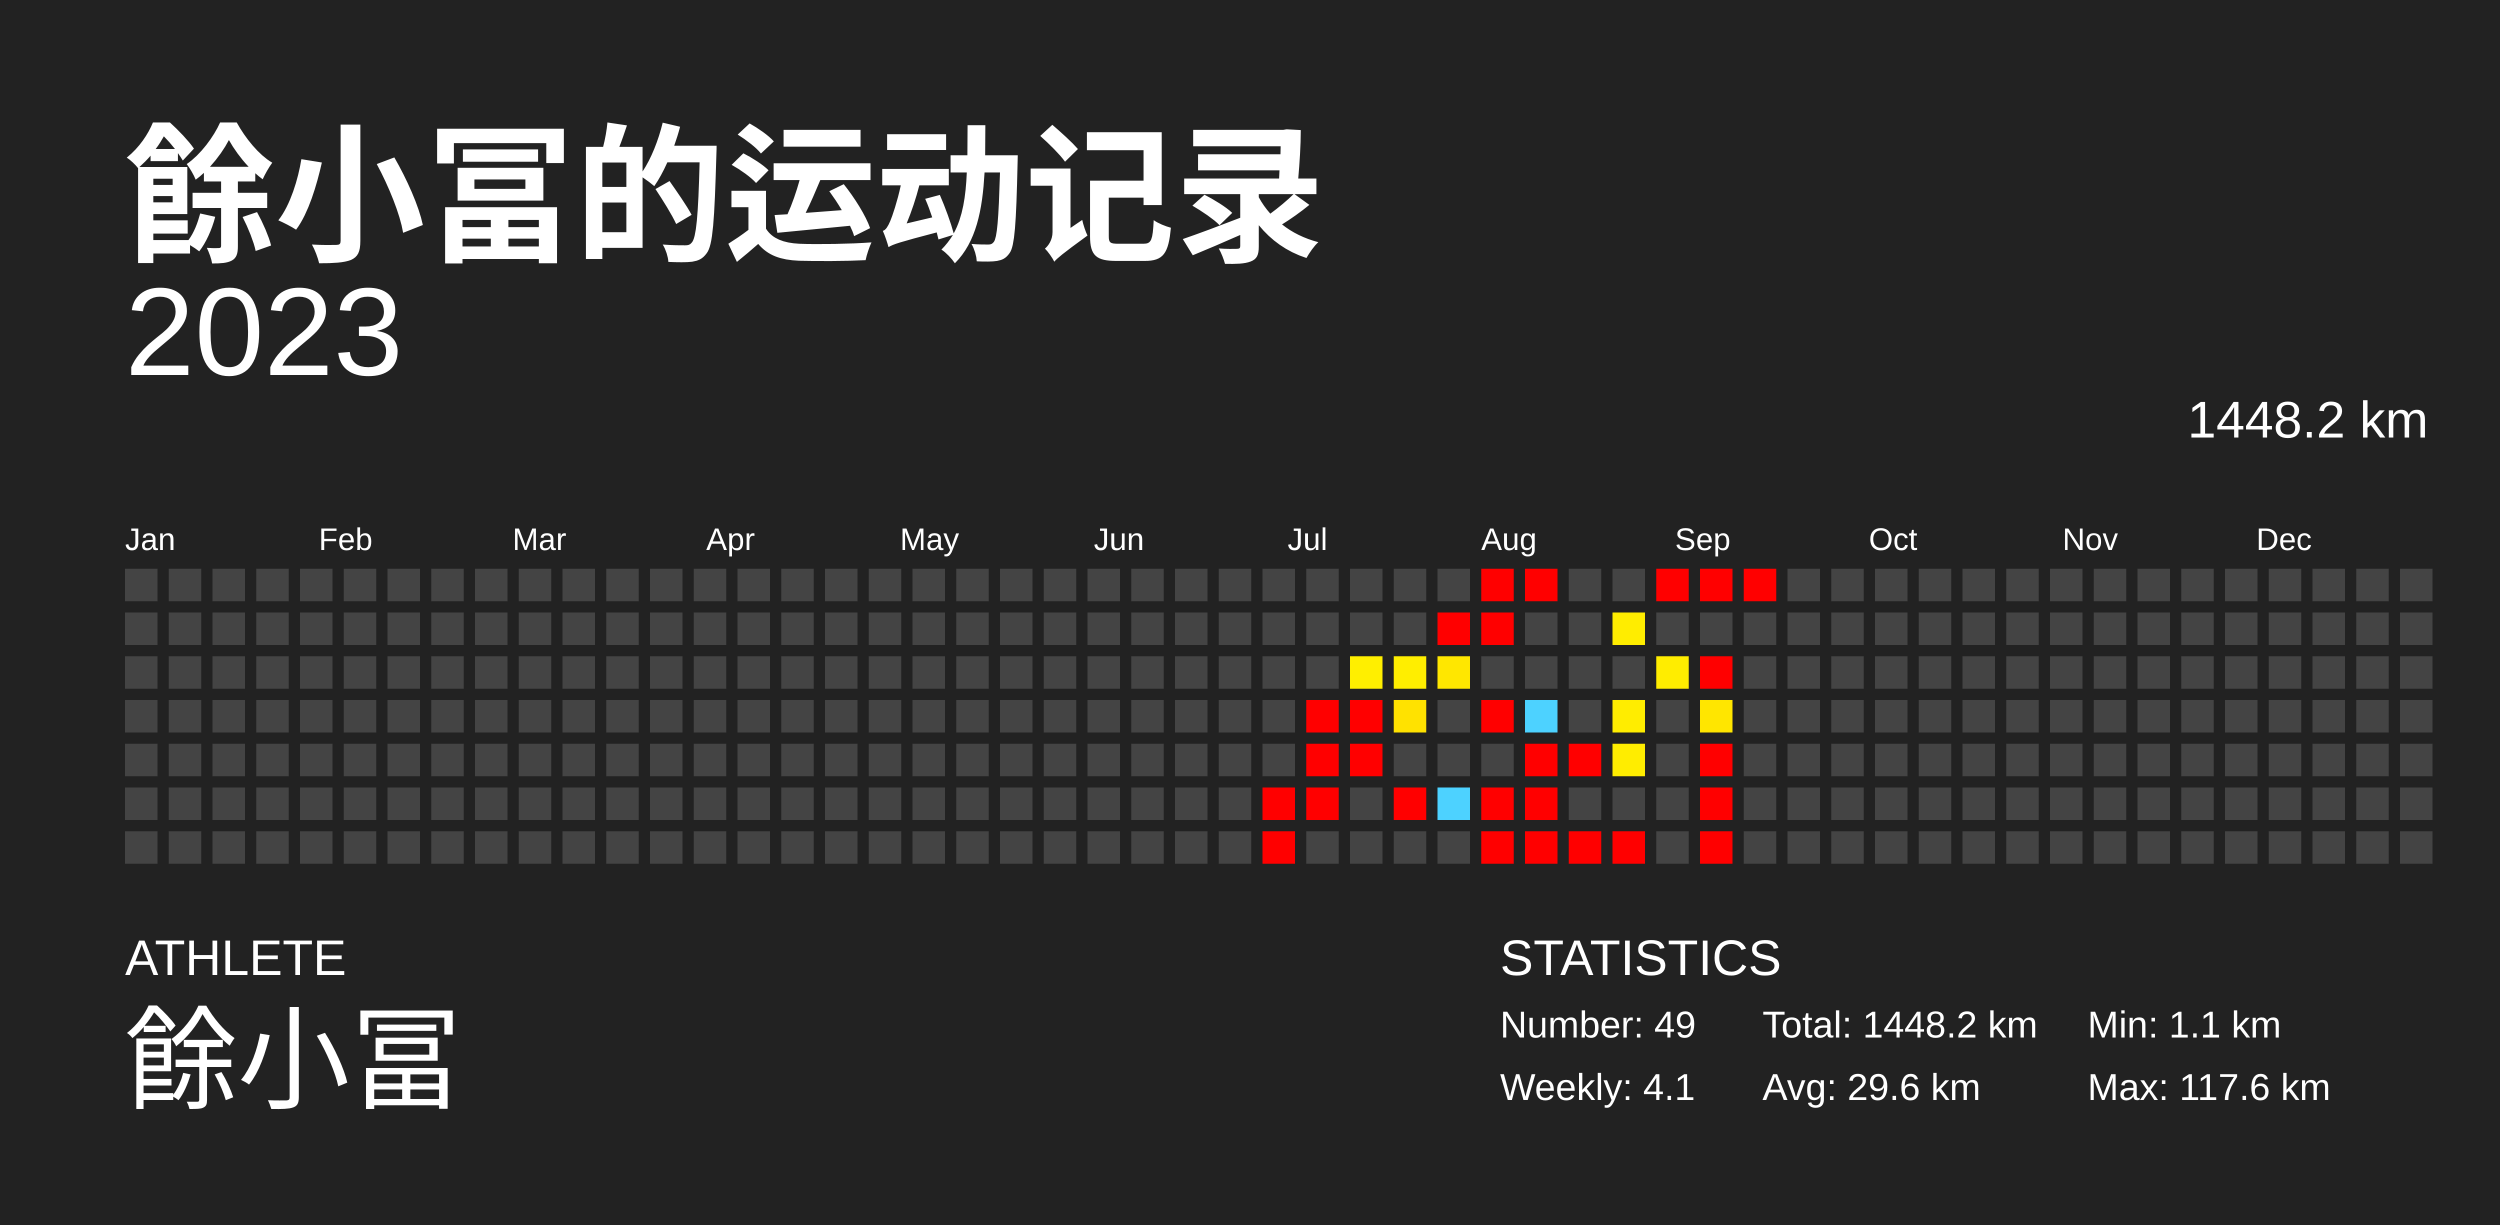
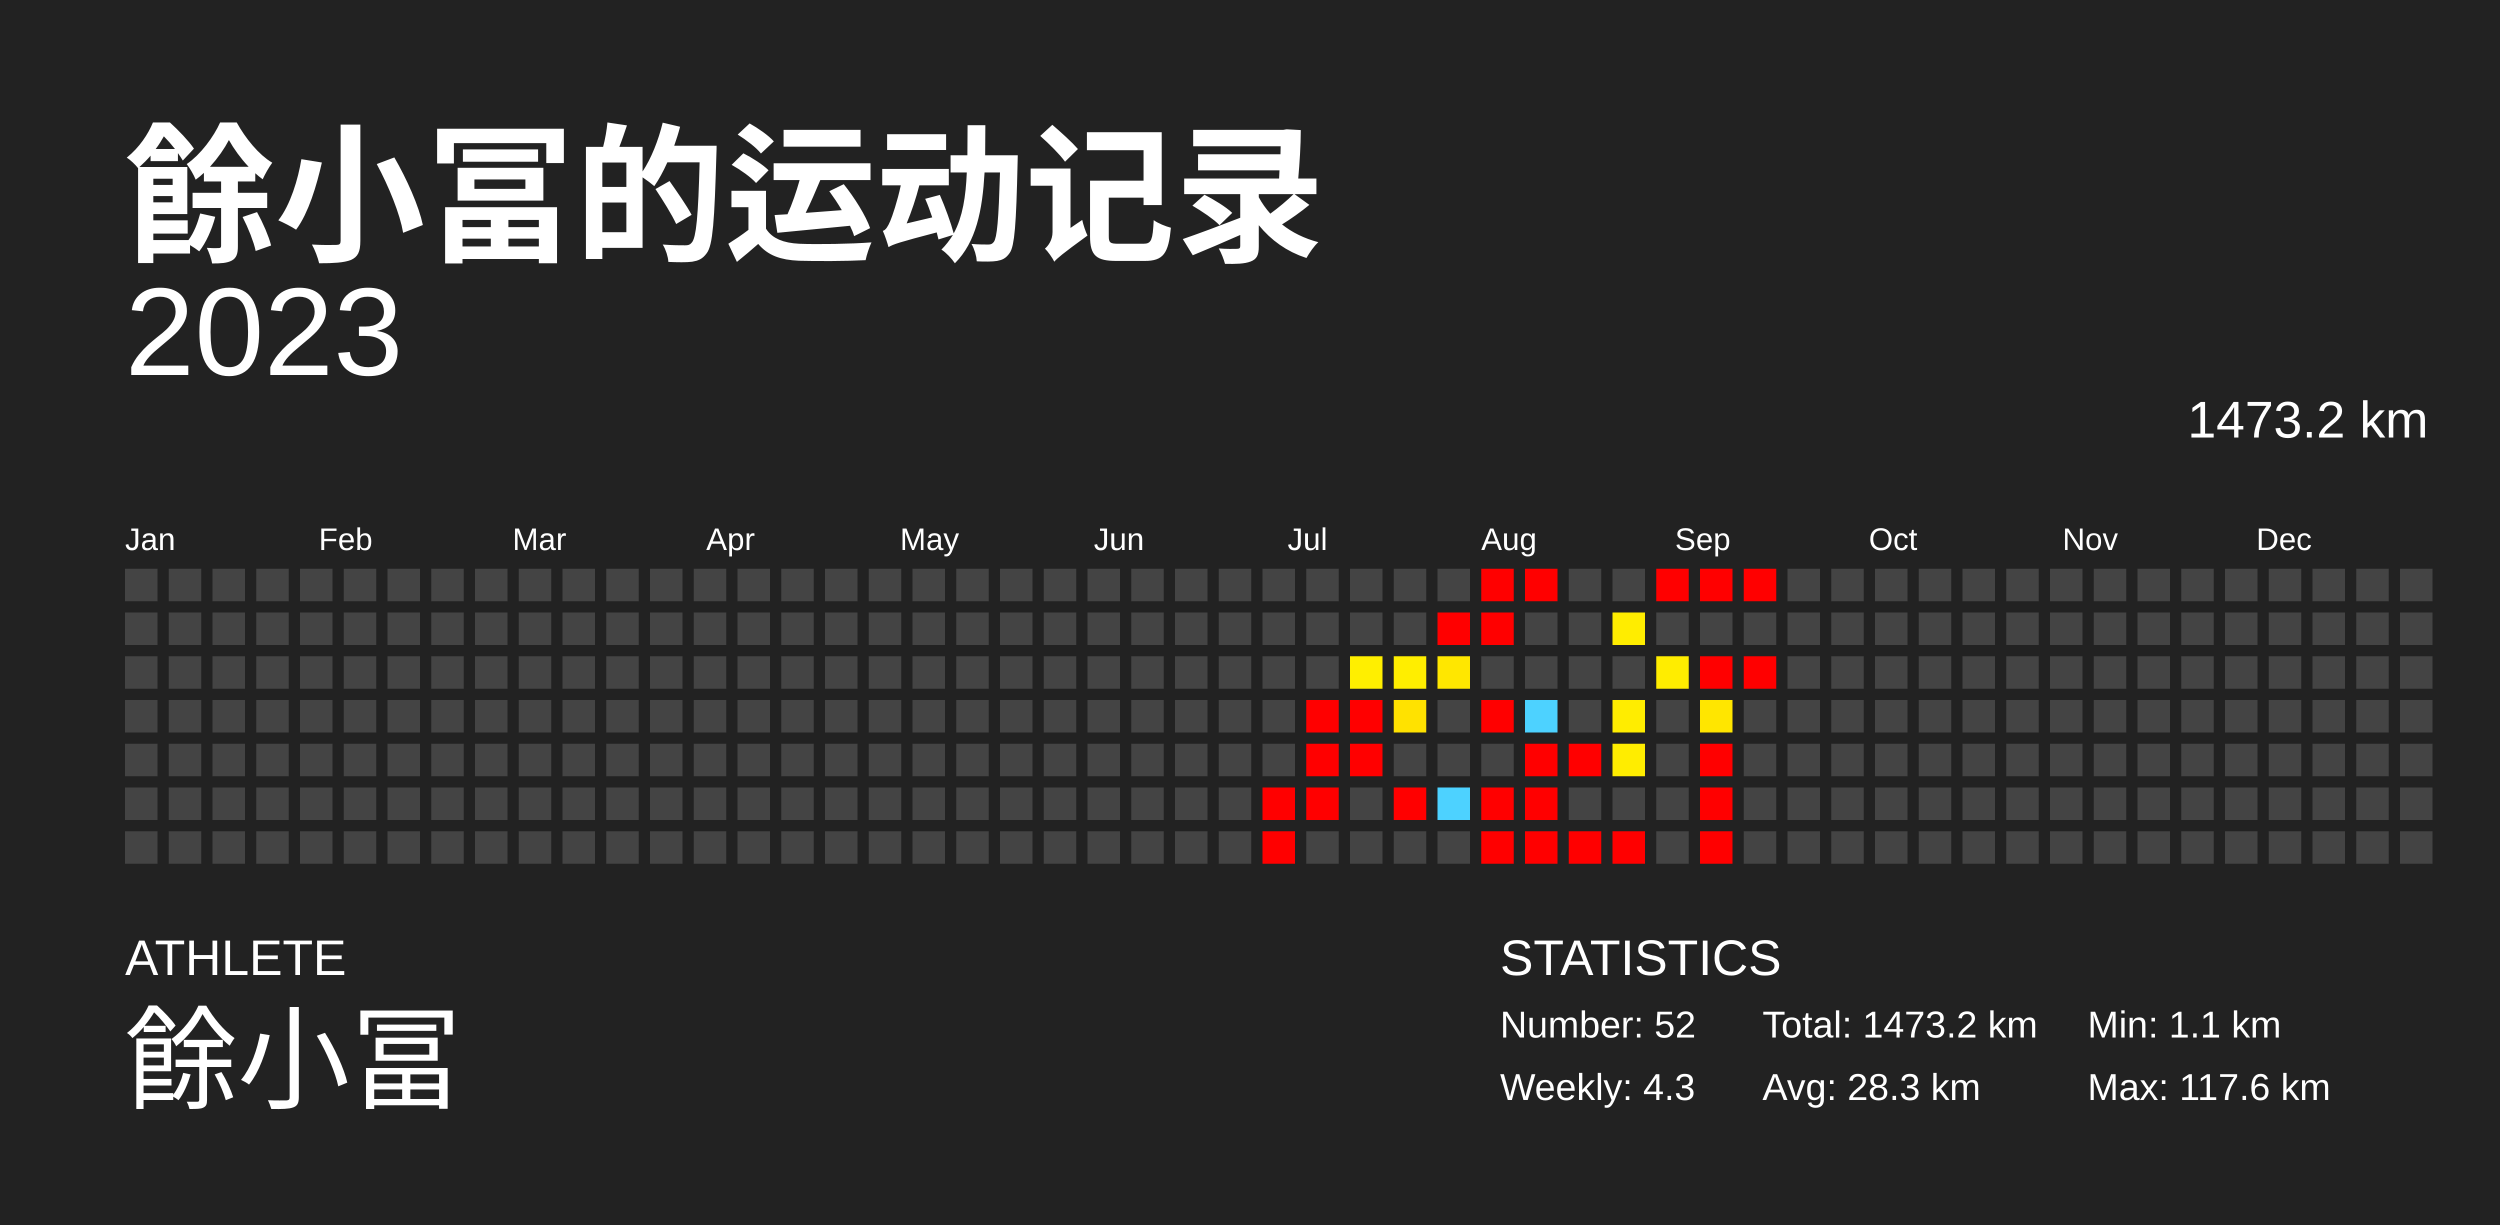
<svg xmlns="http://www.w3.org/2000/svg" baseProfile="full" height="98mm" version="1.1" viewBox="0,0,200,98" width="200mm">
  <defs />
  <rect fill="#222222" height="98" width="200" x="0" y="0" />
  <text fill="#FFFFFF" style="font-size:12px; font-family:Arial; font-weight:bold;" x="10" y="20">餘小冨的运动记录</text>
  <text fill="#FFFFFF" style="font-size:4px; font-family:Arial" x="10" y="78">ATHLETE</text>
  <text fill="#FFFFFF" style="font-size:9px; font-family:Arial" x="10" y="88">餘小冨</text>
  <text fill="#FFFFFF" style="font-size:4px; font-family:Arial" x="120" y="78">STATISTICS</text>
-   <text fill="#FFFFFF" style="font-size:3px; font-family:Arial" x="120" y="83">Number: 49</text>
-   <text fill="#FFFFFF" style="font-size:3px; font-family:Arial" x="120" y="88">Weekly: 4.1</text>
-   <text fill="#FFFFFF" style="font-size:3px; font-family:Arial" x="141" y="83">Total: 1448.2 km</text>
-   <text fill="#FFFFFF" style="font-size:3px; font-family:Arial" x="141" y="88">Avg: 29.6 km</text>
+   <text fill="#FFFFFF" style="font-size:3px; font-family:Arial" x="120" y="83">Number: 52</text>
+   <text fill="#FFFFFF" style="font-size:3px; font-family:Arial" x="120" y="88">Weekly: 4.3</text>
+   <text fill="#FFFFFF" style="font-size:3px; font-family:Arial" x="141" y="83">Total: 1473.2 km</text>
+   <text fill="#FFFFFF" style="font-size:3px; font-family:Arial" x="141" y="88">Avg: 28.3 km</text>
  <text fill="#FFFFFF" style="font-size:3px; font-family:Arial" x="167" y="83">Min: 1.1 km</text>
  <text fill="#FFFFFF" style="font-size:3px; font-family:Arial" x="167" y="88">Max: 117.6 km</text>
  <text alignment-baseline="hanging" fill="#FFFFFF" style="font-size:10.0px; font-family:Arial;" x="10" y="30">2023</text>
-   <text alignment-baseline="hanging" fill="#FFFFFF" style="font-size:4.125px; font-family:Arial;" x="175" y="35">1448.2 km</text>
+   <text alignment-baseline="hanging" fill="#FFFFFF" style="font-size:4.125px; font-family:Arial;" x="175" y="35">1473.2 km</text>
  <text fill="#FFFFFF" style="font-size:2.5px; font-family:Arial" x="10.0" y="44">Jan</text>
  <text fill="#FFFFFF" style="font-size:2.5px; font-family:Arial" x="25.5" y="44">Feb</text>
  <text fill="#FFFFFF" style="font-size:2.5px; font-family:Arial" x="41.0" y="44">Mar</text>
  <text fill="#FFFFFF" style="font-size:2.5px; font-family:Arial" x="56.5" y="44">Apr</text>
  <text fill="#FFFFFF" style="font-size:2.5px; font-family:Arial" x="72.0" y="44">May</text>
  <text fill="#FFFFFF" style="font-size:2.5px; font-family:Arial" x="87.5" y="44">Jun</text>
  <text fill="#FFFFFF" style="font-size:2.5px; font-family:Arial" x="103.0" y="44">Jul</text>
  <text fill="#FFFFFF" style="font-size:2.5px; font-family:Arial" x="118.5" y="44">Aug</text>
  <text fill="#FFFFFF" style="font-size:2.5px; font-family:Arial" x="134.0" y="44">Sep</text>
  <text fill="#FFFFFF" style="font-size:2.5px; font-family:Arial" x="149.5" y="44">Oct</text>
  <text fill="#FFFFFF" style="font-size:2.5px; font-family:Arial" x="165.0" y="44">Nov</text>
  <text fill="#FFFFFF" style="font-size:2.5px; font-family:Arial" x="180.5" y="44">Dec</text>
  <rect fill="#444444" height="2.6" width="2.6" x="10.0" y="45.5" />
  <rect fill="#444444" height="2.6" width="2.6" x="10.0" y="49.0" />
  <rect fill="#444444" height="2.6" width="2.6" x="10.0" y="52.5" />
  <rect fill="#444444" height="2.6" width="2.6" x="10.0" y="56.0" />
  <rect fill="#444444" height="2.6" width="2.6" x="10.0" y="59.5" />
  <rect fill="#444444" height="2.6" width="2.6" x="10.0" y="63.0" />
  <rect fill="#444444" height="2.6" width="2.6" x="10.0" y="66.5" />
  <rect fill="#444444" height="2.6" width="2.6" x="13.5" y="45.5" />
  <rect fill="#444444" height="2.6" width="2.6" x="13.5" y="49.0" />
  <rect fill="#444444" height="2.6" width="2.6" x="13.5" y="52.5" />
  <rect fill="#444444" height="2.6" width="2.6" x="13.5" y="56.0" />
  <rect fill="#444444" height="2.6" width="2.6" x="13.5" y="59.5" />
  <rect fill="#444444" height="2.6" width="2.6" x="13.5" y="63.0" />
  <rect fill="#444444" height="2.6" width="2.6" x="13.5" y="66.5" />
  <rect fill="#444444" height="2.6" width="2.6" x="17.0" y="45.5" />
  <rect fill="#444444" height="2.6" width="2.6" x="17.0" y="49.0" />
  <rect fill="#444444" height="2.6" width="2.6" x="17.0" y="52.5" />
  <rect fill="#444444" height="2.6" width="2.6" x="17.0" y="56.0" />
  <rect fill="#444444" height="2.6" width="2.6" x="17.0" y="59.5" />
  <rect fill="#444444" height="2.6" width="2.6" x="17.0" y="63.0" />
  <rect fill="#444444" height="2.6" width="2.6" x="17.0" y="66.5" />
  <rect fill="#444444" height="2.6" width="2.6" x="20.5" y="45.5" />
  <rect fill="#444444" height="2.6" width="2.6" x="20.5" y="49.0" />
  <rect fill="#444444" height="2.6" width="2.6" x="20.5" y="52.5" />
  <rect fill="#444444" height="2.6" width="2.6" x="20.5" y="56.0" />
  <rect fill="#444444" height="2.6" width="2.6" x="20.5" y="59.5" />
  <rect fill="#444444" height="2.6" width="2.6" x="20.5" y="63.0" />
  <rect fill="#444444" height="2.6" width="2.6" x="20.5" y="66.5" />
  <rect fill="#444444" height="2.6" width="2.6" x="24.0" y="45.5" />
  <rect fill="#444444" height="2.6" width="2.6" x="24.0" y="49.0" />
  <rect fill="#444444" height="2.6" width="2.6" x="24.0" y="52.5" />
  <rect fill="#444444" height="2.6" width="2.6" x="24.0" y="56.0" />
  <rect fill="#444444" height="2.6" width="2.6" x="24.0" y="59.5" />
  <rect fill="#444444" height="2.6" width="2.6" x="24.0" y="63.0" />
  <rect fill="#444444" height="2.6" width="2.6" x="24.0" y="66.5" />
  <rect fill="#444444" height="2.6" width="2.6" x="27.5" y="45.5" />
  <rect fill="#444444" height="2.6" width="2.6" x="27.5" y="49.0" />
  <rect fill="#444444" height="2.6" width="2.6" x="27.5" y="52.5" />
  <rect fill="#444444" height="2.6" width="2.6" x="27.5" y="56.0" />
  <rect fill="#444444" height="2.6" width="2.6" x="27.5" y="59.5" />
  <rect fill="#444444" height="2.6" width="2.6" x="27.5" y="63.0" />
  <rect fill="#444444" height="2.6" width="2.6" x="27.5" y="66.5" />
  <rect fill="#444444" height="2.6" width="2.6" x="31.0" y="45.5" />
  <rect fill="#444444" height="2.6" width="2.6" x="31.0" y="49.0" />
  <rect fill="#444444" height="2.6" width="2.6" x="31.0" y="52.5" />
  <rect fill="#444444" height="2.6" width="2.6" x="31.0" y="56.0" />
  <rect fill="#444444" height="2.6" width="2.6" x="31.0" y="59.5" />
  <rect fill="#444444" height="2.6" width="2.6" x="31.0" y="63.0" />
  <rect fill="#444444" height="2.6" width="2.6" x="31.0" y="66.5" />
  <rect fill="#444444" height="2.6" width="2.6" x="34.5" y="45.5" />
  <rect fill="#444444" height="2.6" width="2.6" x="34.5" y="49.0" />
  <rect fill="#444444" height="2.6" width="2.6" x="34.5" y="52.5" />
  <rect fill="#444444" height="2.6" width="2.6" x="34.5" y="56.0" />
  <rect fill="#444444" height="2.6" width="2.6" x="34.5" y="59.5" />
  <rect fill="#444444" height="2.6" width="2.6" x="34.5" y="63.0" />
  <rect fill="#444444" height="2.6" width="2.6" x="34.5" y="66.5" />
  <rect fill="#444444" height="2.6" width="2.6" x="38.0" y="45.5" />
  <rect fill="#444444" height="2.6" width="2.6" x="38.0" y="49.0" />
  <rect fill="#444444" height="2.6" width="2.6" x="38.0" y="52.5" />
  <rect fill="#444444" height="2.6" width="2.6" x="38.0" y="56.0" />
  <rect fill="#444444" height="2.6" width="2.6" x="38.0" y="59.5" />
  <rect fill="#444444" height="2.6" width="2.6" x="38.0" y="63.0" />
  <rect fill="#444444" height="2.6" width="2.6" x="38.0" y="66.5" />
  <rect fill="#444444" height="2.6" width="2.6" x="41.5" y="45.5" />
  <rect fill="#444444" height="2.6" width="2.6" x="41.5" y="49.0" />
  <rect fill="#444444" height="2.6" width="2.6" x="41.5" y="52.5" />
  <rect fill="#444444" height="2.6" width="2.6" x="41.5" y="56.0" />
  <rect fill="#444444" height="2.6" width="2.6" x="41.5" y="59.5" />
  <rect fill="#444444" height="2.6" width="2.6" x="41.5" y="63.0" />
  <rect fill="#444444" height="2.6" width="2.6" x="41.5" y="66.5" />
  <rect fill="#444444" height="2.6" width="2.6" x="45.0" y="45.5" />
  <rect fill="#444444" height="2.6" width="2.6" x="45.0" y="49.0" />
  <rect fill="#444444" height="2.6" width="2.6" x="45.0" y="52.5" />
  <rect fill="#444444" height="2.6" width="2.6" x="45.0" y="56.0" />
  <rect fill="#444444" height="2.6" width="2.6" x="45.0" y="59.5" />
  <rect fill="#444444" height="2.6" width="2.6" x="45.0" y="63.0" />
  <rect fill="#444444" height="2.6" width="2.6" x="45.0" y="66.5" />
  <rect fill="#444444" height="2.6" width="2.6" x="48.5" y="45.5" />
  <rect fill="#444444" height="2.6" width="2.6" x="48.5" y="49.0" />
  <rect fill="#444444" height="2.6" width="2.6" x="48.5" y="52.5" />
  <rect fill="#444444" height="2.6" width="2.6" x="48.5" y="56.0" />
  <rect fill="#444444" height="2.6" width="2.6" x="48.5" y="59.5" />
  <rect fill="#444444" height="2.6" width="2.6" x="48.5" y="63.0" />
  <rect fill="#444444" height="2.6" width="2.6" x="48.5" y="66.5" />
  <rect fill="#444444" height="2.6" width="2.6" x="52.0" y="45.5" />
  <rect fill="#444444" height="2.6" width="2.6" x="52.0" y="49.0" />
  <rect fill="#444444" height="2.6" width="2.6" x="52.0" y="52.5" />
  <rect fill="#444444" height="2.6" width="2.6" x="52.0" y="56.0" />
  <rect fill="#444444" height="2.6" width="2.6" x="52.0" y="59.5" />
  <rect fill="#444444" height="2.6" width="2.6" x="52.0" y="63.0" />
  <rect fill="#444444" height="2.6" width="2.6" x="52.0" y="66.5" />
  <rect fill="#444444" height="2.6" width="2.6" x="55.5" y="45.5" />
  <rect fill="#444444" height="2.6" width="2.6" x="55.5" y="49.0" />
  <rect fill="#444444" height="2.6" width="2.6" x="55.5" y="52.5" />
  <rect fill="#444444" height="2.6" width="2.6" x="55.5" y="56.0" />
  <rect fill="#444444" height="2.6" width="2.6" x="55.5" y="59.5" />
  <rect fill="#444444" height="2.6" width="2.6" x="55.5" y="63.0" />
  <rect fill="#444444" height="2.6" width="2.6" x="55.5" y="66.5" />
  <rect fill="#444444" height="2.6" width="2.6" x="59.0" y="45.5" />
  <rect fill="#444444" height="2.6" width="2.6" x="59.0" y="49.0" />
  <rect fill="#444444" height="2.6" width="2.6" x="59.0" y="52.5" />
  <rect fill="#444444" height="2.6" width="2.6" x="59.0" y="56.0" />
  <rect fill="#444444" height="2.6" width="2.6" x="59.0" y="59.5" />
  <rect fill="#444444" height="2.6" width="2.6" x="59.0" y="63.0" />
  <rect fill="#444444" height="2.6" width="2.6" x="59.0" y="66.5" />
  <rect fill="#444444" height="2.6" width="2.6" x="62.5" y="45.5" />
  <rect fill="#444444" height="2.6" width="2.6" x="62.5" y="49.0" />
  <rect fill="#444444" height="2.6" width="2.6" x="62.5" y="52.5" />
  <rect fill="#444444" height="2.6" width="2.6" x="62.5" y="56.0" />
  <rect fill="#444444" height="2.6" width="2.6" x="62.5" y="59.5" />
  <rect fill="#444444" height="2.6" width="2.6" x="62.5" y="63.0" />
  <rect fill="#444444" height="2.6" width="2.6" x="62.5" y="66.5" />
  <rect fill="#444444" height="2.6" width="2.6" x="66.0" y="45.5" />
  <rect fill="#444444" height="2.6" width="2.6" x="66.0" y="49.0" />
  <rect fill="#444444" height="2.6" width="2.6" x="66.0" y="52.5" />
  <rect fill="#444444" height="2.6" width="2.6" x="66.0" y="56.0" />
  <rect fill="#444444" height="2.6" width="2.6" x="66.0" y="59.5" />
  <rect fill="#444444" height="2.6" width="2.6" x="66.0" y="63.0" />
  <rect fill="#444444" height="2.6" width="2.6" x="66.0" y="66.5" />
  <rect fill="#444444" height="2.6" width="2.6" x="69.5" y="45.5" />
  <rect fill="#444444" height="2.6" width="2.6" x="69.5" y="49.0" />
  <rect fill="#444444" height="2.6" width="2.6" x="69.5" y="52.5" />
  <rect fill="#444444" height="2.6" width="2.6" x="69.5" y="56.0" />
  <rect fill="#444444" height="2.6" width="2.6" x="69.5" y="59.5" />
  <rect fill="#444444" height="2.6" width="2.6" x="69.5" y="63.0" />
  <rect fill="#444444" height="2.6" width="2.6" x="69.5" y="66.5" />
  <rect fill="#444444" height="2.6" width="2.6" x="73.0" y="45.5" />
  <rect fill="#444444" height="2.6" width="2.6" x="73.0" y="49.0" />
  <rect fill="#444444" height="2.6" width="2.6" x="73.0" y="52.5" />
  <rect fill="#444444" height="2.6" width="2.6" x="73.0" y="56.0" />
  <rect fill="#444444" height="2.6" width="2.6" x="73.0" y="59.5" />
  <rect fill="#444444" height="2.6" width="2.6" x="73.0" y="63.0" />
  <rect fill="#444444" height="2.6" width="2.6" x="73.0" y="66.5" />
  <rect fill="#444444" height="2.6" width="2.6" x="76.5" y="45.5" />
  <rect fill="#444444" height="2.6" width="2.6" x="76.5" y="49.0" />
  <rect fill="#444444" height="2.6" width="2.6" x="76.5" y="52.5" />
  <rect fill="#444444" height="2.6" width="2.6" x="76.5" y="56.0" />
  <rect fill="#444444" height="2.6" width="2.6" x="76.5" y="59.5" />
  <rect fill="#444444" height="2.6" width="2.6" x="76.5" y="63.0" />
  <rect fill="#444444" height="2.6" width="2.6" x="76.5" y="66.5" />
  <rect fill="#444444" height="2.6" width="2.6" x="80.0" y="45.5" />
  <rect fill="#444444" height="2.6" width="2.6" x="80.0" y="49.0" />
  <rect fill="#444444" height="2.6" width="2.6" x="80.0" y="52.5" />
  <rect fill="#444444" height="2.6" width="2.6" x="80.0" y="56.0" />
  <rect fill="#444444" height="2.6" width="2.6" x="80.0" y="59.5" />
  <rect fill="#444444" height="2.6" width="2.6" x="80.0" y="63.0" />
  <rect fill="#444444" height="2.6" width="2.6" x="80.0" y="66.5" />
  <rect fill="#444444" height="2.6" width="2.6" x="83.5" y="45.5" />
  <rect fill="#444444" height="2.6" width="2.6" x="83.5" y="49.0" />
  <rect fill="#444444" height="2.6" width="2.6" x="83.5" y="52.5" />
  <rect fill="#444444" height="2.6" width="2.6" x="83.5" y="56.0" />
  <rect fill="#444444" height="2.6" width="2.6" x="83.5" y="59.5" />
  <rect fill="#444444" height="2.6" width="2.6" x="83.5" y="63.0" />
  <rect fill="#444444" height="2.6" width="2.6" x="83.5" y="66.5" />
  <rect fill="#444444" height="2.6" width="2.6" x="87.0" y="45.5" />
  <rect fill="#444444" height="2.6" width="2.6" x="87.0" y="49.0" />
  <rect fill="#444444" height="2.6" width="2.6" x="87.0" y="52.5" />
  <rect fill="#444444" height="2.6" width="2.6" x="87.0" y="56.0" />
  <rect fill="#444444" height="2.6" width="2.6" x="87.0" y="59.5" />
  <rect fill="#444444" height="2.6" width="2.6" x="87.0" y="63.0" />
  <rect fill="#444444" height="2.6" width="2.6" x="87.0" y="66.5" />
  <rect fill="#444444" height="2.6" width="2.6" x="90.5" y="45.5" />
  <rect fill="#444444" height="2.6" width="2.6" x="90.5" y="49.0" />
  <rect fill="#444444" height="2.6" width="2.6" x="90.5" y="52.5" />
  <rect fill="#444444" height="2.6" width="2.6" x="90.5" y="56.0" />
  <rect fill="#444444" height="2.6" width="2.6" x="90.5" y="59.5" />
  <rect fill="#444444" height="2.6" width="2.6" x="90.5" y="63.0" />
  <rect fill="#444444" height="2.6" width="2.6" x="90.5" y="66.5" />
  <rect fill="#444444" height="2.6" width="2.6" x="94.0" y="45.5" />
  <rect fill="#444444" height="2.6" width="2.6" x="94.0" y="49.0" />
  <rect fill="#444444" height="2.6" width="2.6" x="94.0" y="52.5" />
  <rect fill="#444444" height="2.6" width="2.6" x="94.0" y="56.0" />
  <rect fill="#444444" height="2.6" width="2.6" x="94.0" y="59.5" />
  <rect fill="#444444" height="2.6" width="2.6" x="94.0" y="63.0" />
  <rect fill="#444444" height="2.6" width="2.6" x="94.0" y="66.5" />
  <rect fill="#444444" height="2.6" width="2.6" x="97.5" y="45.5" />
  <rect fill="#444444" height="2.6" width="2.6" x="97.5" y="49.0" />
  <rect fill="#444444" height="2.6" width="2.6" x="97.5" y="52.5" />
  <rect fill="#444444" height="2.6" width="2.6" x="97.5" y="56.0" />
  <rect fill="#444444" height="2.6" width="2.6" x="97.5" y="59.5" />
  <rect fill="#444444" height="2.6" width="2.6" x="97.5" y="63.0" />
  <rect fill="#444444" height="2.6" width="2.6" x="97.5" y="66.5" />
  <rect fill="#444444" height="2.6" width="2.6" x="101.0" y="45.5" />
  <rect fill="#444444" height="2.6" width="2.6" x="101.0" y="49.0" />
  <rect fill="#444444" height="2.6" width="2.6" x="101.0" y="52.5" />
  <rect fill="#444444" height="2.6" width="2.6" x="101.0" y="56.0" />
  <rect fill="#444444" height="2.6" width="2.6" x="101.0" y="59.5" />
  <rect fill="red" height="2.6" width="2.6" x="101.0" y="63.0" />
  <rect fill="red" height="2.6" width="2.6" x="101.0" y="66.5" />
  <rect fill="#444444" height="2.6" width="2.6" x="104.5" y="45.5" />
  <rect fill="#444444" height="2.6" width="2.6" x="104.5" y="49.0" />
  <rect fill="#444444" height="2.6" width="2.6" x="104.5" y="52.5" />
  <rect fill="red" height="2.6" width="2.6" x="104.5" y="56.0" />
  <rect fill="red" height="2.6" width="2.6" x="104.5" y="59.5" />
  <rect fill="red" height="2.6" width="2.6" x="104.5" y="63.0" />
  <rect fill="#444444" height="2.6" width="2.6" x="104.5" y="66.5" />
  <rect fill="#444444" height="2.6" width="2.6" x="108.0" y="45.5" />
  <rect fill="#444444" height="2.6" width="2.6" x="108.0" y="49.0" />
  <rect fill="#ffef00" height="2.6" width="2.6" x="108.0" y="52.5" />
  <rect fill="red" height="2.6" width="2.6" x="108.0" y="56.0" />
  <rect fill="red" height="2.6" width="2.6" x="108.0" y="59.5" />
  <rect fill="#444444" height="2.6" width="2.6" x="108.0" y="63.0" />
  <rect fill="#444444" height="2.6" width="2.6" x="108.0" y="66.5" />
  <rect fill="#444444" height="2.6" width="2.6" x="111.5" y="45.5" />
  <rect fill="#444444" height="2.6" width="2.6" x="111.5" y="49.0" />
  <rect fill="#ffee00" height="2.6" width="2.6" x="111.5" y="52.5" />
  <rect fill="#ffe200" height="2.6" width="2.6" x="111.5" y="56.0" />
  <rect fill="#444444" height="2.6" width="2.6" x="111.5" y="59.5" />
  <rect fill="red" height="2.6" width="2.6" x="111.5" y="63.0" />
  <rect fill="#444444" height="2.6" width="2.6" x="111.5" y="66.5" />
  <rect fill="#444444" height="2.6" width="2.6" x="115.0" y="45.5" />
  <rect fill="red" height="2.6" width="2.6" x="115.0" y="49.0" />
  <rect fill="#ffe700" height="2.6" width="2.6" x="115.0" y="52.5" />
  <rect fill="#444444" height="2.6" width="2.6" x="115.0" y="56.0" />
  <rect fill="#444444" height="2.6" width="2.6" x="115.0" y="59.5" />
  <rect fill="#4dd2ff" height="2.6" width="2.6" x="115.0" y="63.0" />
  <rect fill="#444444" height="2.6" width="2.6" x="115.0" y="66.5" />
  <rect fill="red" height="2.6" width="2.6" x="118.5" y="45.5" />
  <rect fill="red" height="2.6" width="2.6" x="118.5" y="49.0" />
  <rect fill="#444444" height="2.6" width="2.6" x="118.5" y="52.5" />
  <rect fill="red" height="2.6" width="2.6" x="118.5" y="56.0" />
  <rect fill="#444444" height="2.6" width="2.6" x="118.5" y="59.5" />
  <rect fill="red" height="2.6" width="2.6" x="118.5" y="63.0" />
  <rect fill="red" height="2.6" width="2.6" x="118.5" y="66.5" />
  <rect fill="red" height="2.6" width="2.6" x="122.0" y="45.5" />
  <rect fill="#444444" height="2.6" width="2.6" x="122.0" y="49.0" />
  <rect fill="#444444" height="2.6" width="2.6" x="122.0" y="52.5" />
  <rect fill="#4dd2ff" height="2.6" width="2.6" x="122.0" y="56.0" />
  <rect fill="red" height="2.6" width="2.6" x="122.0" y="59.5" />
  <rect fill="red" height="2.6" width="2.6" x="122.0" y="63.0" />
  <rect fill="red" height="2.6" width="2.6" x="122.0" y="66.5" />
  <rect fill="#444444" height="2.6" width="2.6" x="125.5" y="45.5" />
  <rect fill="#444444" height="2.6" width="2.6" x="125.5" y="49.0" />
  <rect fill="#444444" height="2.6" width="2.6" x="125.5" y="52.5" />
  <rect fill="#444444" height="2.6" width="2.6" x="125.5" y="56.0" />
  <rect fill="red" height="2.6" width="2.6" x="125.5" y="59.5" />
  <rect fill="#444444" height="2.6" width="2.6" x="125.5" y="63.0" />
  <rect fill="red" height="2.6" width="2.6" x="125.5" y="66.5" />
  <rect fill="#444444" height="2.6" width="2.6" x="129.0" y="45.5" />
  <rect fill="#ffed00" height="2.6" width="2.6" x="129.0" y="49.0" />
  <rect fill="#444444" height="2.6" width="2.6" x="129.0" y="52.5" />
  <rect fill="#ffed00" height="2.6" width="2.6" x="129.0" y="56.0" />
  <rect fill="#ffed00" height="2.6" width="2.6" x="129.0" y="59.5" />
  <rect fill="#444444" height="2.6" width="2.6" x="129.0" y="63.0" />
  <rect fill="red" height="2.6" width="2.6" x="129.0" y="66.5" />
  <rect fill="red" height="2.6" width="2.6" x="132.5" y="45.5" />
  <rect fill="#444444" height="2.6" width="2.6" x="132.5" y="49.0" />
  <rect fill="#ffed00" height="2.6" width="2.6" x="132.5" y="52.5" />
  <rect fill="#444444" height="2.6" width="2.6" x="132.5" y="56.0" />
  <rect fill="#444444" height="2.6" width="2.6" x="132.5" y="59.5" />
  <rect fill="#444444" height="2.6" width="2.6" x="132.5" y="63.0" />
  <rect fill="#444444" height="2.6" width="2.6" x="132.5" y="66.5" />
  <rect fill="red" height="2.6" width="2.6" x="136.0" y="45.5" />
  <rect fill="#444444" height="2.6" width="2.6" x="136.0" y="49.0" />
  <rect fill="red" height="2.6" width="2.6" x="136.0" y="52.5" />
  <rect fill="#ffe600" height="2.6" width="2.6" x="136.0" y="56.0" />
  <rect fill="red" height="2.6" width="2.6" x="136.0" y="59.5" />
  <rect fill="red" height="2.6" width="2.6" x="136.0" y="63.0" />
  <rect fill="red" height="2.6" width="2.6" x="136.0" y="66.5" />
  <rect fill="red" height="2.6" width="2.6" x="139.5" y="45.5" />
  <rect fill="#444444" height="2.6" width="2.6" x="139.5" y="49.0" />
-   <rect fill="#444444" height="2.6" width="2.6" x="139.5" y="52.5" />
+   <rect fill="red" height="2.6" width="2.6" x="139.5" y="52.5" />
  <rect fill="#444444" height="2.6" width="2.6" x="139.5" y="56.0" />
  <rect fill="#444444" height="2.6" width="2.6" x="139.5" y="59.5" />
  <rect fill="#444444" height="2.6" width="2.6" x="139.5" y="63.0" />
  <rect fill="#444444" height="2.6" width="2.6" x="139.5" y="66.5" />
  <rect fill="#444444" height="2.6" width="2.6" x="143.0" y="45.5" />
  <rect fill="#444444" height="2.6" width="2.6" x="143.0" y="49.0" />
  <rect fill="#444444" height="2.6" width="2.6" x="143.0" y="52.5" />
  <rect fill="#444444" height="2.6" width="2.6" x="143.0" y="56.0" />
  <rect fill="#444444" height="2.6" width="2.6" x="143.0" y="59.5" />
  <rect fill="#444444" height="2.6" width="2.6" x="143.0" y="63.0" />
  <rect fill="#444444" height="2.6" width="2.6" x="143.0" y="66.5" />
  <rect fill="#444444" height="2.6" width="2.6" x="146.5" y="45.5" />
  <rect fill="#444444" height="2.6" width="2.6" x="146.5" y="49.0" />
  <rect fill="#444444" height="2.6" width="2.6" x="146.5" y="52.5" />
  <rect fill="#444444" height="2.6" width="2.6" x="146.5" y="56.0" />
  <rect fill="#444444" height="2.6" width="2.6" x="146.5" y="59.5" />
  <rect fill="#444444" height="2.6" width="2.6" x="146.5" y="63.0" />
  <rect fill="#444444" height="2.6" width="2.6" x="146.5" y="66.5" />
  <rect fill="#444444" height="2.6" width="2.6" x="150.0" y="45.5" />
  <rect fill="#444444" height="2.6" width="2.6" x="150.0" y="49.0" />
  <rect fill="#444444" height="2.6" width="2.6" x="150.0" y="52.5" />
  <rect fill="#444444" height="2.6" width="2.6" x="150.0" y="56.0" />
  <rect fill="#444444" height="2.6" width="2.6" x="150.0" y="59.5" />
  <rect fill="#444444" height="2.6" width="2.6" x="150.0" y="63.0" />
  <rect fill="#444444" height="2.6" width="2.6" x="150.0" y="66.5" />
  <rect fill="#444444" height="2.6" width="2.6" x="153.5" y="45.5" />
  <rect fill="#444444" height="2.6" width="2.6" x="153.5" y="49.0" />
  <rect fill="#444444" height="2.6" width="2.6" x="153.5" y="52.5" />
  <rect fill="#444444" height="2.6" width="2.6" x="153.5" y="56.0" />
  <rect fill="#444444" height="2.6" width="2.6" x="153.5" y="59.5" />
  <rect fill="#444444" height="2.6" width="2.6" x="153.5" y="63.0" />
  <rect fill="#444444" height="2.6" width="2.6" x="153.5" y="66.5" />
  <rect fill="#444444" height="2.6" width="2.6" x="157.0" y="45.5" />
  <rect fill="#444444" height="2.6" width="2.6" x="157.0" y="49.0" />
  <rect fill="#444444" height="2.6" width="2.6" x="157.0" y="52.5" />
  <rect fill="#444444" height="2.6" width="2.6" x="157.0" y="56.0" />
  <rect fill="#444444" height="2.6" width="2.6" x="157.0" y="59.5" />
  <rect fill="#444444" height="2.6" width="2.6" x="157.0" y="63.0" />
  <rect fill="#444444" height="2.6" width="2.6" x="157.0" y="66.5" />
  <rect fill="#444444" height="2.6" width="2.6" x="160.5" y="45.5" />
  <rect fill="#444444" height="2.6" width="2.6" x="160.5" y="49.0" />
  <rect fill="#444444" height="2.6" width="2.6" x="160.5" y="52.5" />
  <rect fill="#444444" height="2.6" width="2.6" x="160.5" y="56.0" />
  <rect fill="#444444" height="2.6" width="2.6" x="160.5" y="59.5" />
  <rect fill="#444444" height="2.6" width="2.6" x="160.5" y="63.0" />
  <rect fill="#444444" height="2.6" width="2.6" x="160.5" y="66.5" />
  <rect fill="#444444" height="2.6" width="2.6" x="164.0" y="45.5" />
  <rect fill="#444444" height="2.6" width="2.6" x="164.0" y="49.0" />
  <rect fill="#444444" height="2.6" width="2.6" x="164.0" y="52.5" />
  <rect fill="#444444" height="2.6" width="2.6" x="164.0" y="56.0" />
  <rect fill="#444444" height="2.6" width="2.6" x="164.0" y="59.5" />
  <rect fill="#444444" height="2.6" width="2.6" x="164.0" y="63.0" />
  <rect fill="#444444" height="2.6" width="2.6" x="164.0" y="66.5" />
  <rect fill="#444444" height="2.6" width="2.6" x="167.5" y="45.5" />
  <rect fill="#444444" height="2.6" width="2.6" x="167.5" y="49.0" />
  <rect fill="#444444" height="2.6" width="2.6" x="167.5" y="52.5" />
  <rect fill="#444444" height="2.6" width="2.6" x="167.5" y="56.0" />
  <rect fill="#444444" height="2.6" width="2.6" x="167.5" y="59.5" />
  <rect fill="#444444" height="2.6" width="2.6" x="167.5" y="63.0" />
  <rect fill="#444444" height="2.6" width="2.6" x="167.5" y="66.5" />
  <rect fill="#444444" height="2.6" width="2.6" x="171.0" y="45.5" />
  <rect fill="#444444" height="2.6" width="2.6" x="171.0" y="49.0" />
  <rect fill="#444444" height="2.6" width="2.6" x="171.0" y="52.5" />
  <rect fill="#444444" height="2.6" width="2.6" x="171.0" y="56.0" />
  <rect fill="#444444" height="2.6" width="2.6" x="171.0" y="59.5" />
  <rect fill="#444444" height="2.6" width="2.6" x="171.0" y="63.0" />
  <rect fill="#444444" height="2.6" width="2.6" x="171.0" y="66.5" />
  <rect fill="#444444" height="2.6" width="2.6" x="174.5" y="45.5" />
  <rect fill="#444444" height="2.6" width="2.6" x="174.5" y="49.0" />
  <rect fill="#444444" height="2.6" width="2.6" x="174.5" y="52.5" />
  <rect fill="#444444" height="2.6" width="2.6" x="174.5" y="56.0" />
  <rect fill="#444444" height="2.6" width="2.6" x="174.5" y="59.5" />
  <rect fill="#444444" height="2.6" width="2.6" x="174.5" y="63.0" />
  <rect fill="#444444" height="2.6" width="2.6" x="174.5" y="66.5" />
  <rect fill="#444444" height="2.6" width="2.6" x="178.0" y="45.5" />
  <rect fill="#444444" height="2.6" width="2.6" x="178.0" y="49.0" />
  <rect fill="#444444" height="2.6" width="2.6" x="178.0" y="52.5" />
  <rect fill="#444444" height="2.6" width="2.6" x="178.0" y="56.0" />
  <rect fill="#444444" height="2.6" width="2.6" x="178.0" y="59.5" />
  <rect fill="#444444" height="2.6" width="2.6" x="178.0" y="63.0" />
  <rect fill="#444444" height="2.6" width="2.6" x="178.0" y="66.5" />
  <rect fill="#444444" height="2.6" width="2.6" x="181.5" y="45.5" />
  <rect fill="#444444" height="2.6" width="2.6" x="181.5" y="49.0" />
  <rect fill="#444444" height="2.6" width="2.6" x="181.5" y="52.5" />
  <rect fill="#444444" height="2.6" width="2.6" x="181.5" y="56.0" />
  <rect fill="#444444" height="2.6" width="2.6" x="181.5" y="59.5" />
  <rect fill="#444444" height="2.6" width="2.6" x="181.5" y="63.0" />
  <rect fill="#444444" height="2.6" width="2.6" x="181.5" y="66.5" />
  <rect fill="#444444" height="2.6" width="2.6" x="185.0" y="45.5" />
  <rect fill="#444444" height="2.6" width="2.6" x="185.0" y="49.0" />
  <rect fill="#444444" height="2.6" width="2.6" x="185.0" y="52.5" />
  <rect fill="#444444" height="2.6" width="2.6" x="185.0" y="56.0" />
  <rect fill="#444444" height="2.6" width="2.6" x="185.0" y="59.5" />
  <rect fill="#444444" height="2.6" width="2.6" x="185.0" y="63.0" />
  <rect fill="#444444" height="2.6" width="2.6" x="185.0" y="66.5" />
  <rect fill="#444444" height="2.6" width="2.6" x="188.5" y="45.5" />
  <rect fill="#444444" height="2.6" width="2.6" x="188.5" y="49.0" />
  <rect fill="#444444" height="2.6" width="2.6" x="188.5" y="52.5" />
  <rect fill="#444444" height="2.6" width="2.6" x="188.5" y="56.0" />
  <rect fill="#444444" height="2.6" width="2.6" x="188.5" y="59.5" />
  <rect fill="#444444" height="2.6" width="2.6" x="188.5" y="63.0" />
  <rect fill="#444444" height="2.6" width="2.6" x="188.5" y="66.5" />
  <rect fill="#444444" height="2.6" width="2.6" x="192.0" y="45.5" />
  <rect fill="#444444" height="2.6" width="2.6" x="192.0" y="49.0" />
  <rect fill="#444444" height="2.6" width="2.6" x="192.0" y="52.5" />
  <rect fill="#444444" height="2.6" width="2.6" x="192.0" y="56.0" />
  <rect fill="#444444" height="2.6" width="2.6" x="192.0" y="59.5" />
  <rect fill="#444444" height="2.6" width="2.6" x="192.0" y="63.0" />
  <rect fill="#444444" height="2.6" width="2.6" x="192.0" y="66.5" />
</svg>
